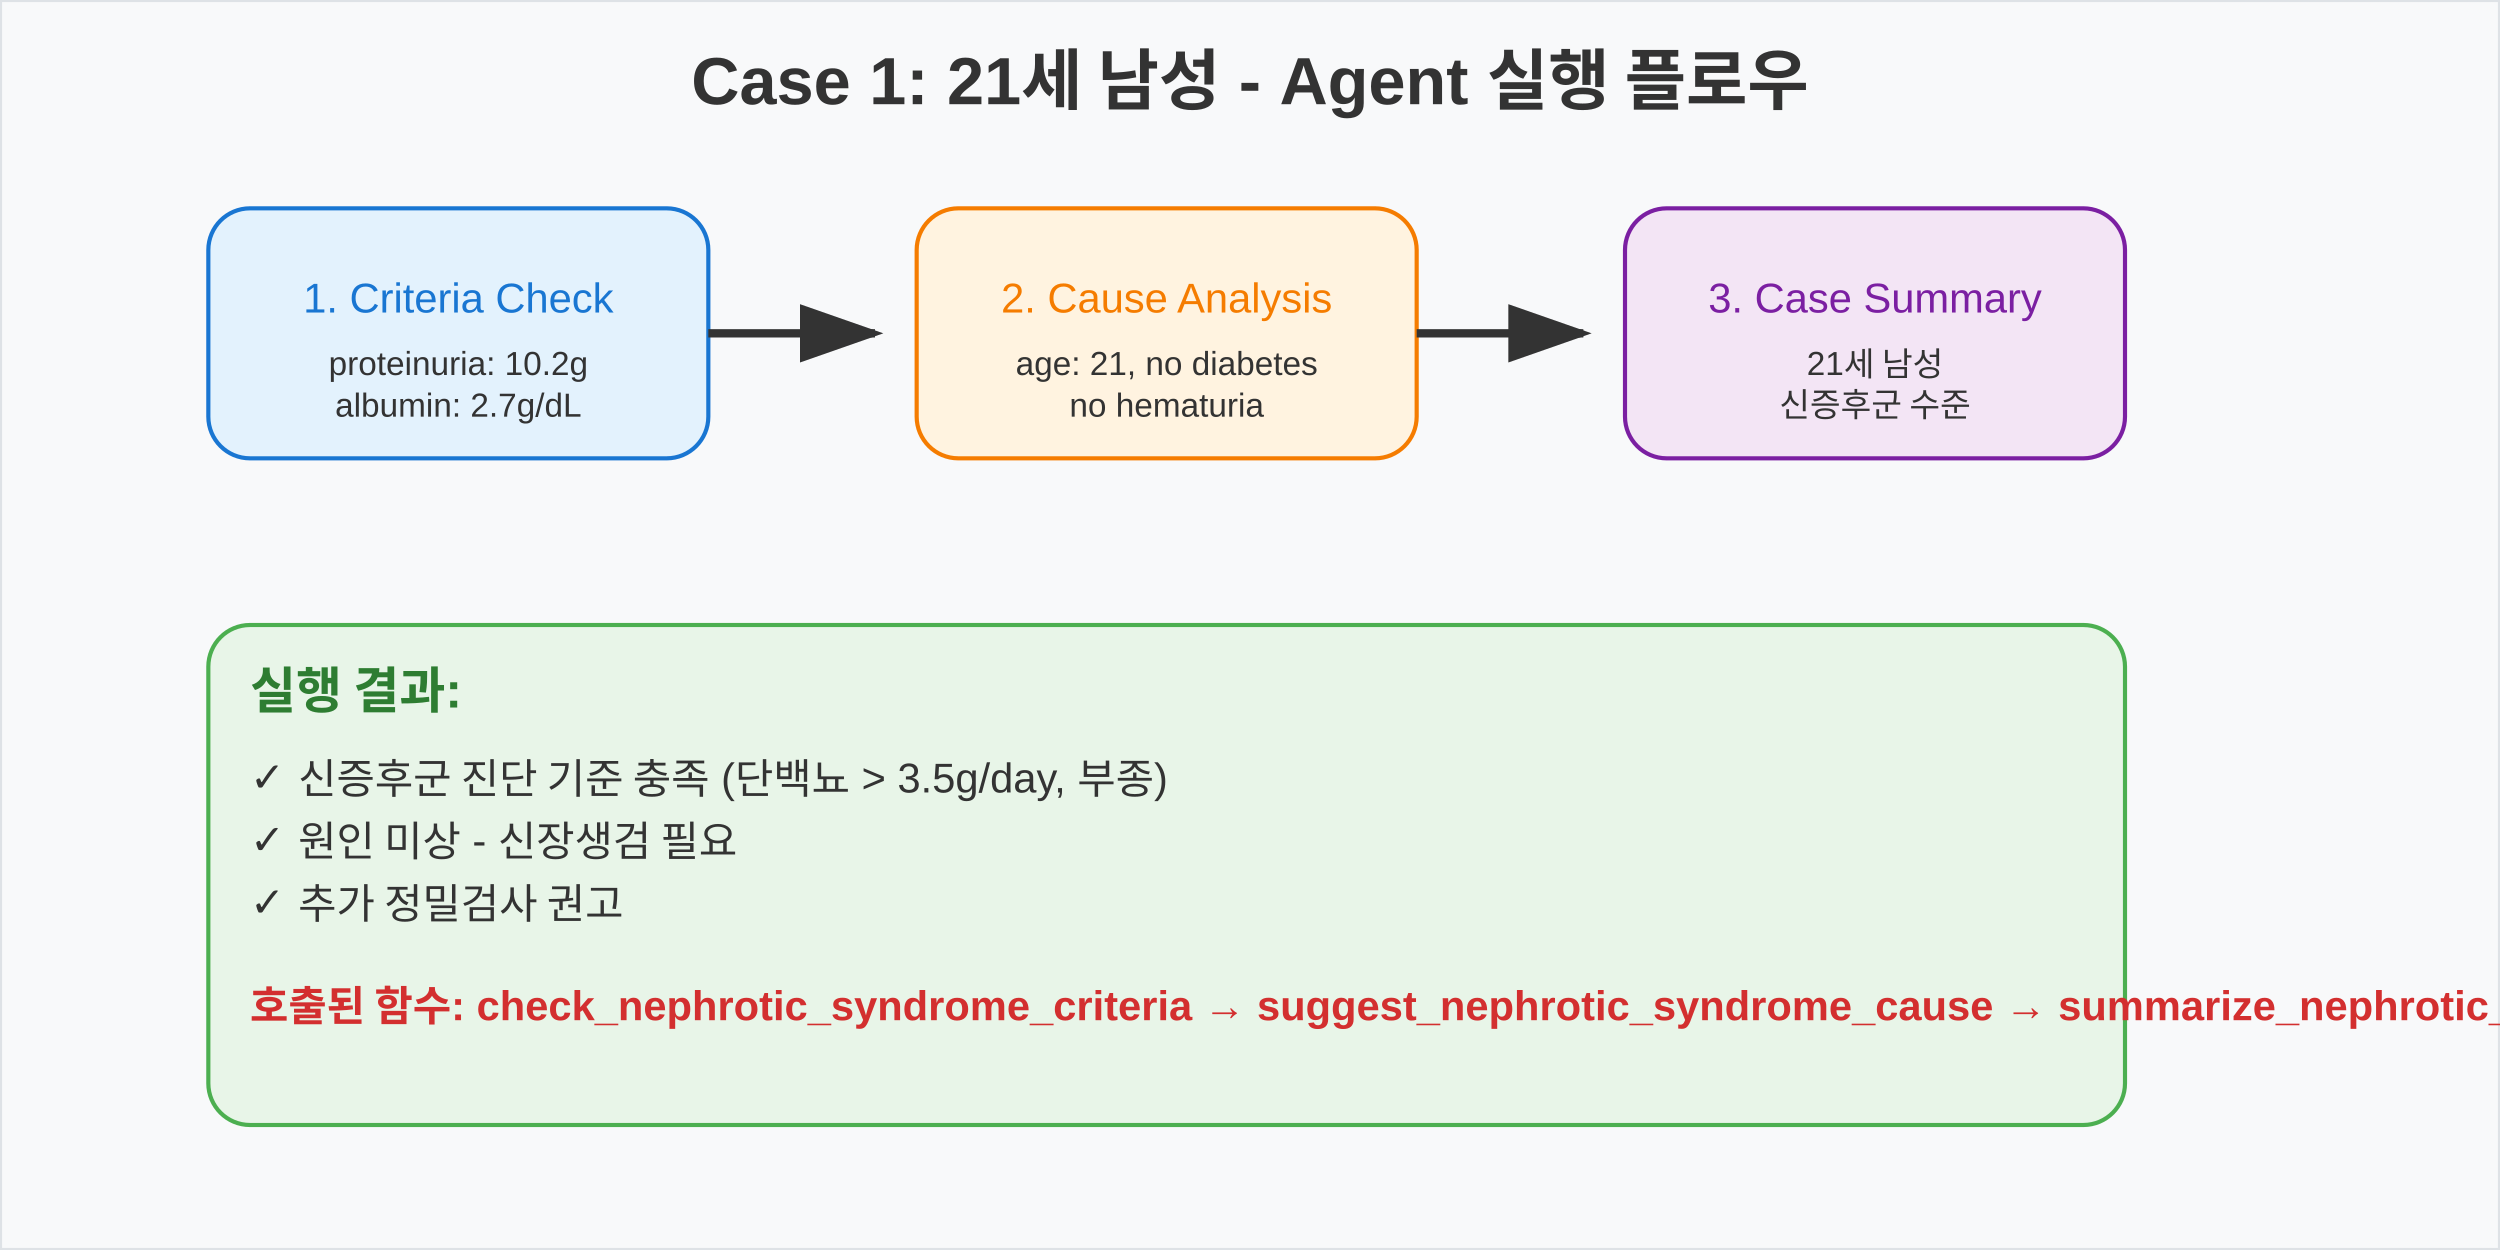
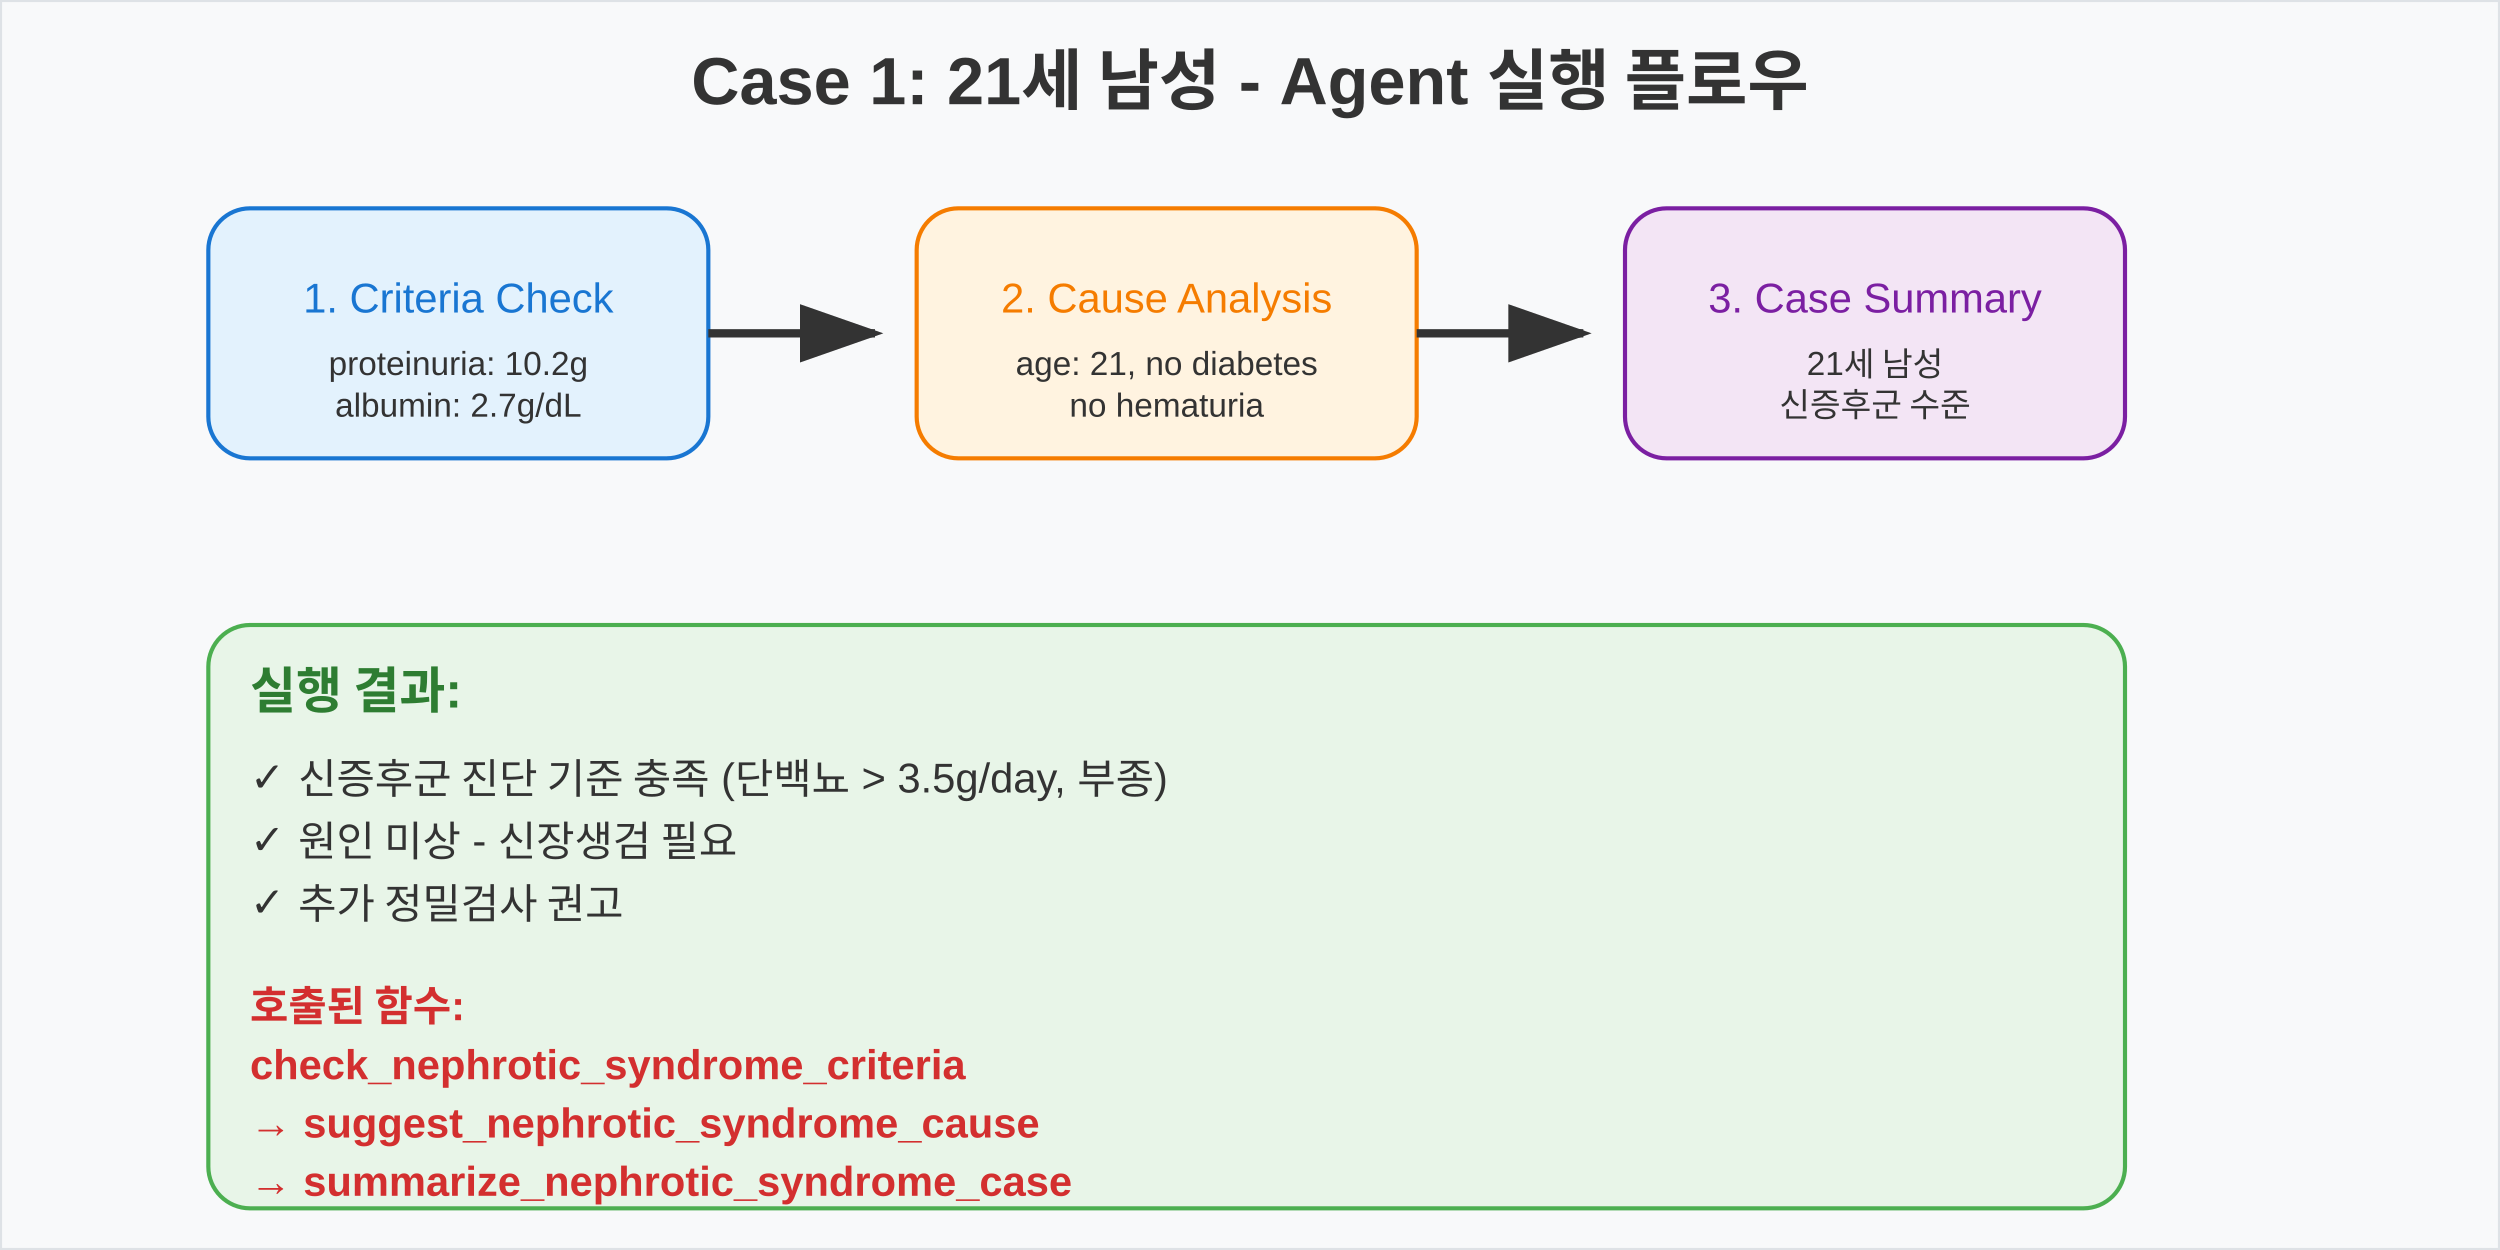
<svg xmlns="http://www.w3.org/2000/svg" width="600" height="300">
  <defs>
    <marker id="arrowhead" markerWidth="10" markerHeight="7" refX="9" refY="3.5" orient="auto">
      <polygon points="0 0, 10 3.5, 0 7" fill="#333" />
    </marker>
  </defs>
  <rect width="600" height="300" fill="#f8f9fa" stroke="#dee2e6" stroke-width="1" />
  <text x="300" y="25" text-anchor="middle" font-family="Arial" font-size="16" font-weight="bold" fill="#333">Case 1: 21세 남성 - Agent 실행 플로우</text>
  <rect x="50" y="50" width="120" height="60" rx="10" fill="#e3f2fd" stroke="#1976d2" />
  <text x="110" y="75" text-anchor="middle" font-family="Arial" font-size="10" fill="#1976d2">1. Criteria Check</text>
  <text x="110" y="90" text-anchor="middle" font-family="Arial" font-size="8" fill="#333">proteinuria: 10.2g</text>
  <text x="110" y="100" text-anchor="middle" font-family="Arial" font-size="8" fill="#333">albumin: 2.7g/dL</text>
  <line x1="170" y1="80" x2="210" y2="80" stroke="#333" stroke-width="2" marker-end="url(#arrowhead)" />
  <rect x="220" y="50" width="120" height="60" rx="10" fill="#fff3e0" stroke="#f57c00" />
  <text x="280" y="75" text-anchor="middle" font-family="Arial" font-size="10" fill="#f57c00">2. Cause Analysis</text>
  <text x="280" y="90" text-anchor="middle" font-family="Arial" font-size="8" fill="#333">age: 21, no diabetes</text>
  <text x="280" y="100" text-anchor="middle" font-family="Arial" font-size="8" fill="#333">no hematuria</text>
  <line x1="340" y1="80" x2="380" y2="80" stroke="#333" stroke-width="2" marker-end="url(#arrowhead)" />
  <rect x="390" y="50" width="120" height="60" rx="10" fill="#f3e5f5" stroke="#7b1fa2" />
  <text x="450" y="75" text-anchor="middle" font-family="Arial" font-size="10" fill="#7b1fa2">3. Case Summary</text>
  <text x="450" y="90" text-anchor="middle" font-family="Arial" font-size="8" fill="#333">21세 남성</text>
  <text x="450" y="100" text-anchor="middle" font-family="Arial" font-size="8" fill="#333">신증후군 수준</text>
-   <rect x="50" y="150" width="460" height="120" rx="10" fill="#e8f5e8" stroke="#4caf50" />
+   <rect x="50" y="150" width="460" height="140" rx="10" fill="#e8f5e8" stroke="#4caf50" />
  <text x="60" y="170" font-family="Arial" font-size="12" font-weight="bold" fill="#2e7d32">실행 결과:</text>
  <text x="60" y="190" font-family="Arial" font-size="10" fill="#333">✓ 신증후군 진단 기준 충족 (단백뇨 &gt; 3.5g/day, 부종)</text>
  <text x="60" y="205" font-family="Arial" font-size="10" fill="#333">✓ 원인 미상 - 신장생검 필요</text>
  <text x="60" y="220" font-family="Arial" font-size="10" fill="#333">✓ 추가 정밀검사 권고</text>
-   <text x="60" y="245" font-family="Arial" font-size="10" font-weight="bold" fill="#d32f2f">호출된 함수: check_nephrotic_syndrome_criteria → suggest_nephrotic_syndrome_cause → summarize_nephrotic_syndrome_case</text>
+   <text x="60" y="245" font-family="Arial" font-size="10" font-weight="bold" fill="#d32f2f">
+     호출된 함수:
+     <tspan x="60" dy="14">check_nephrotic_syndrome_criteria</tspan>
+     <tspan x="60" dy="14">→ suggest_nephrotic_syndrome_cause</tspan>
+     <tspan x="60" dy="14">→ summarize_nephrotic_syndrome_case</tspan>
+   </text>
</svg>
